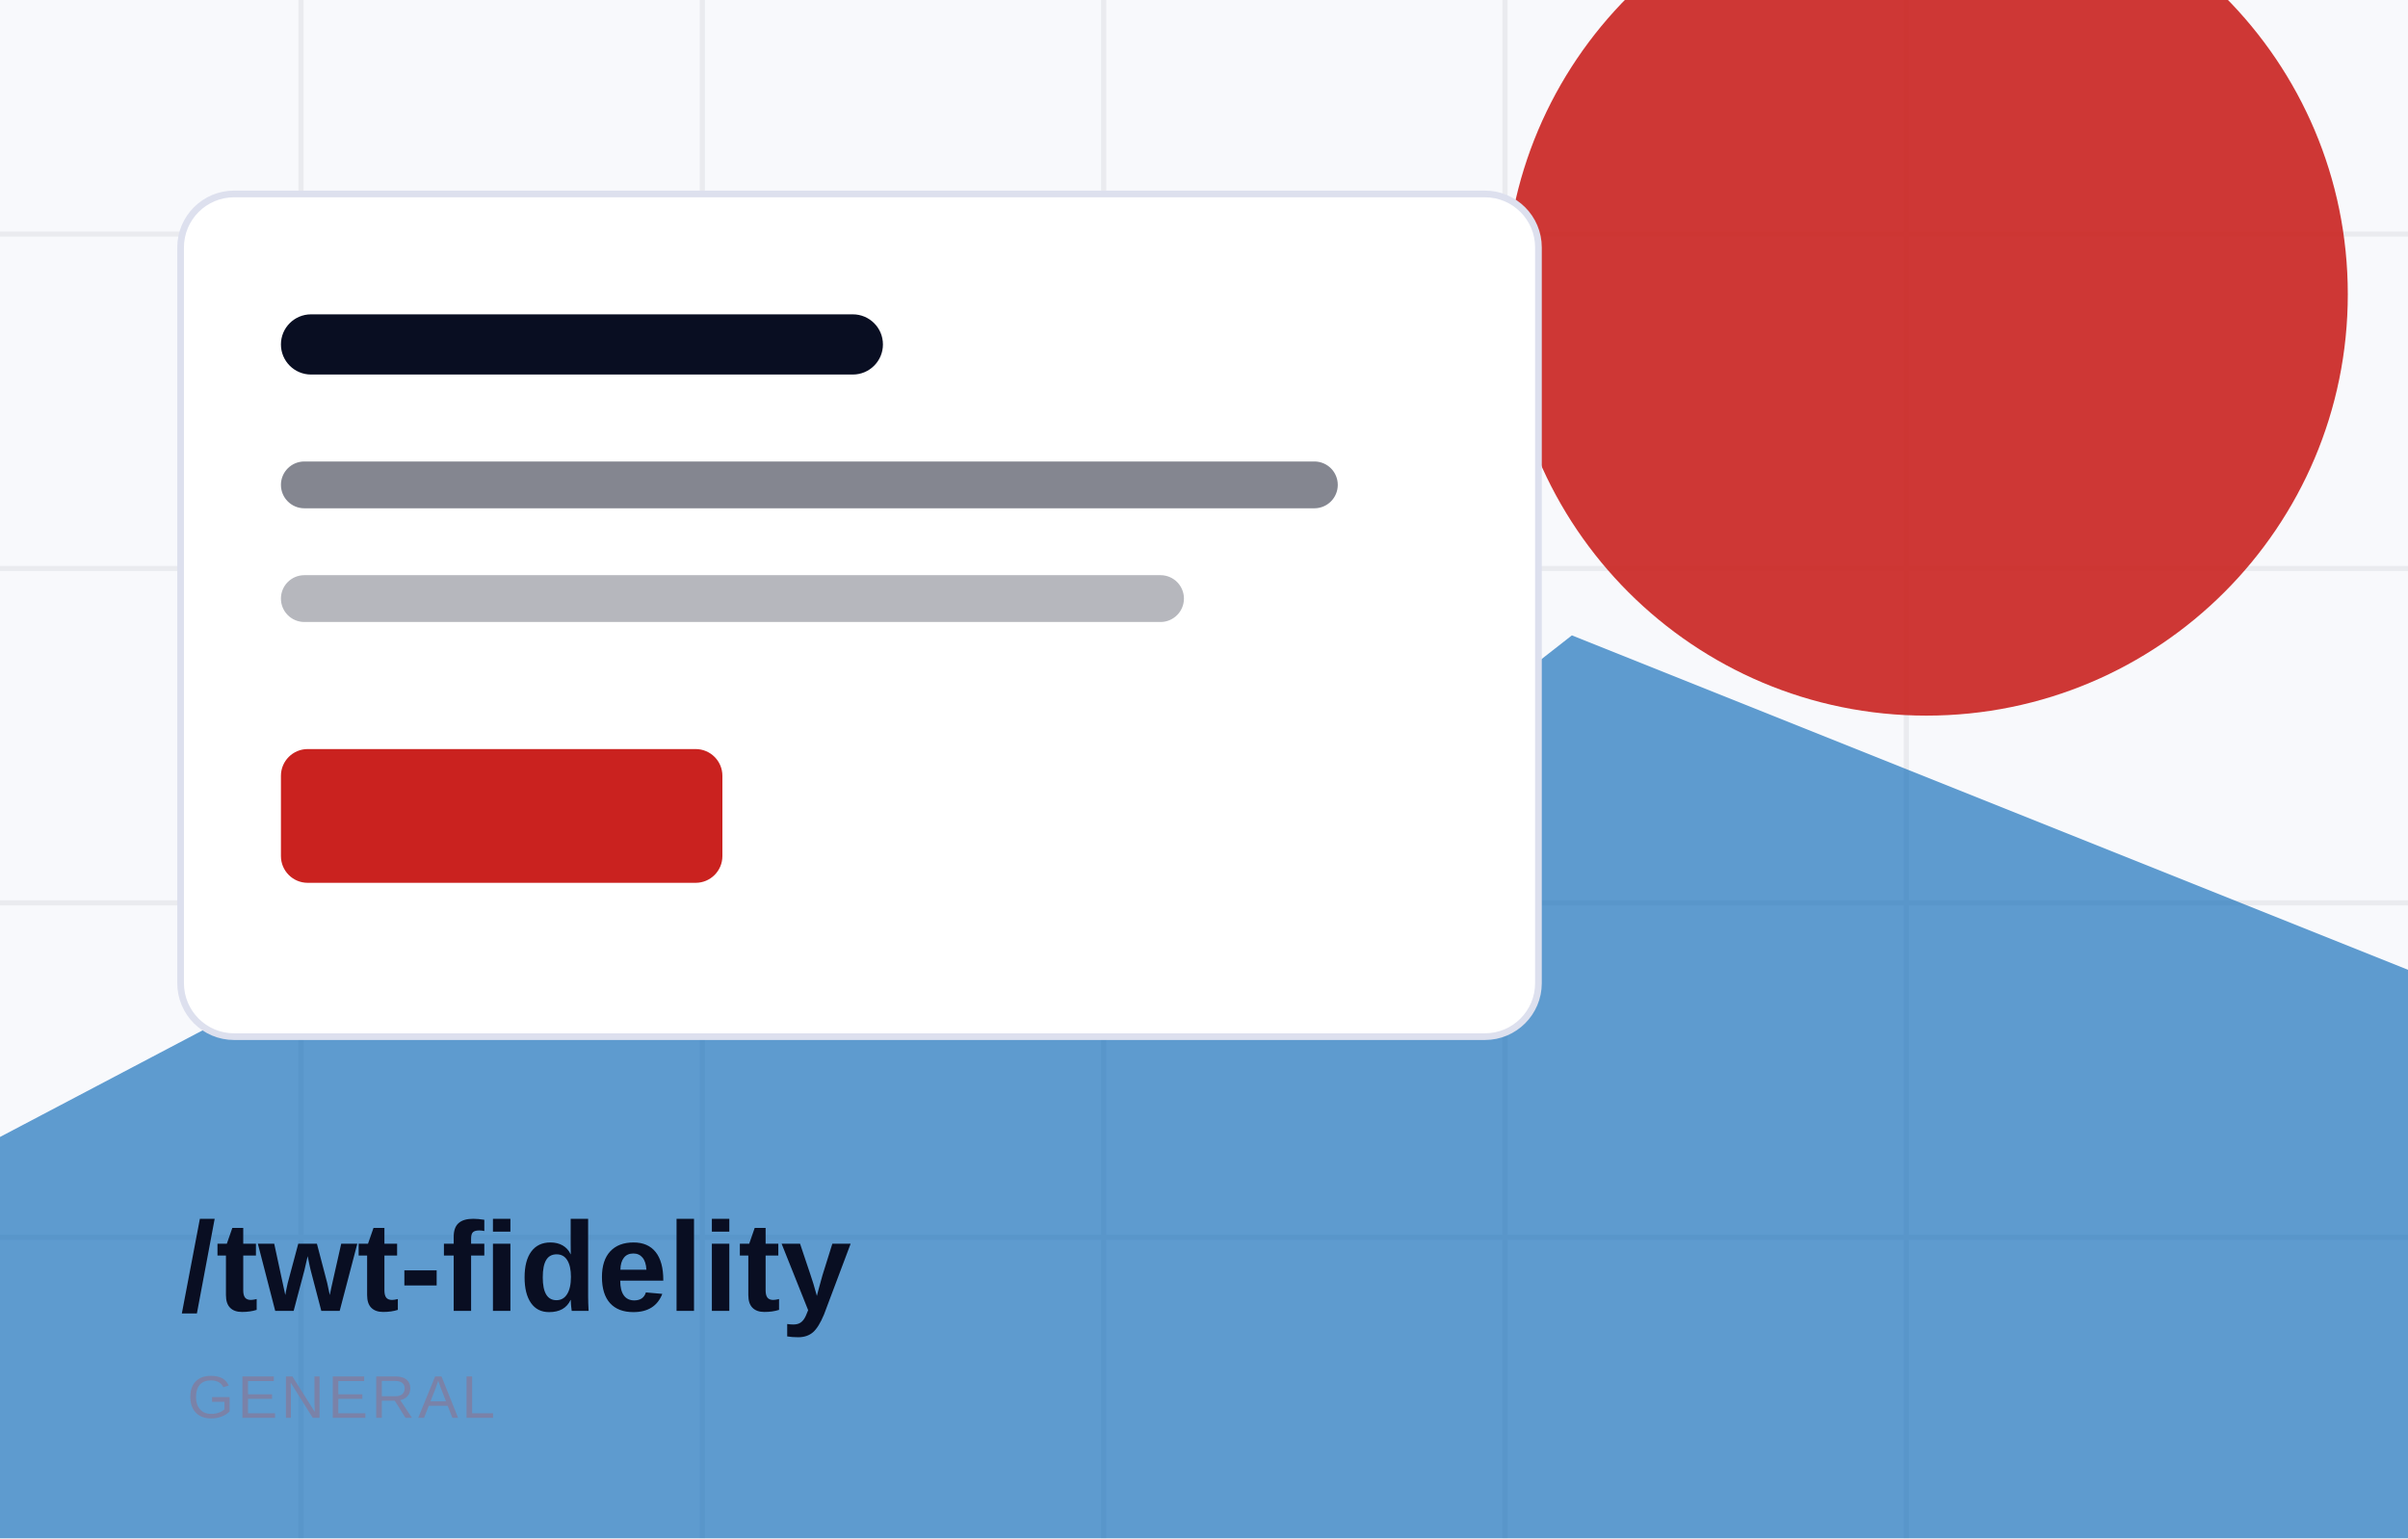
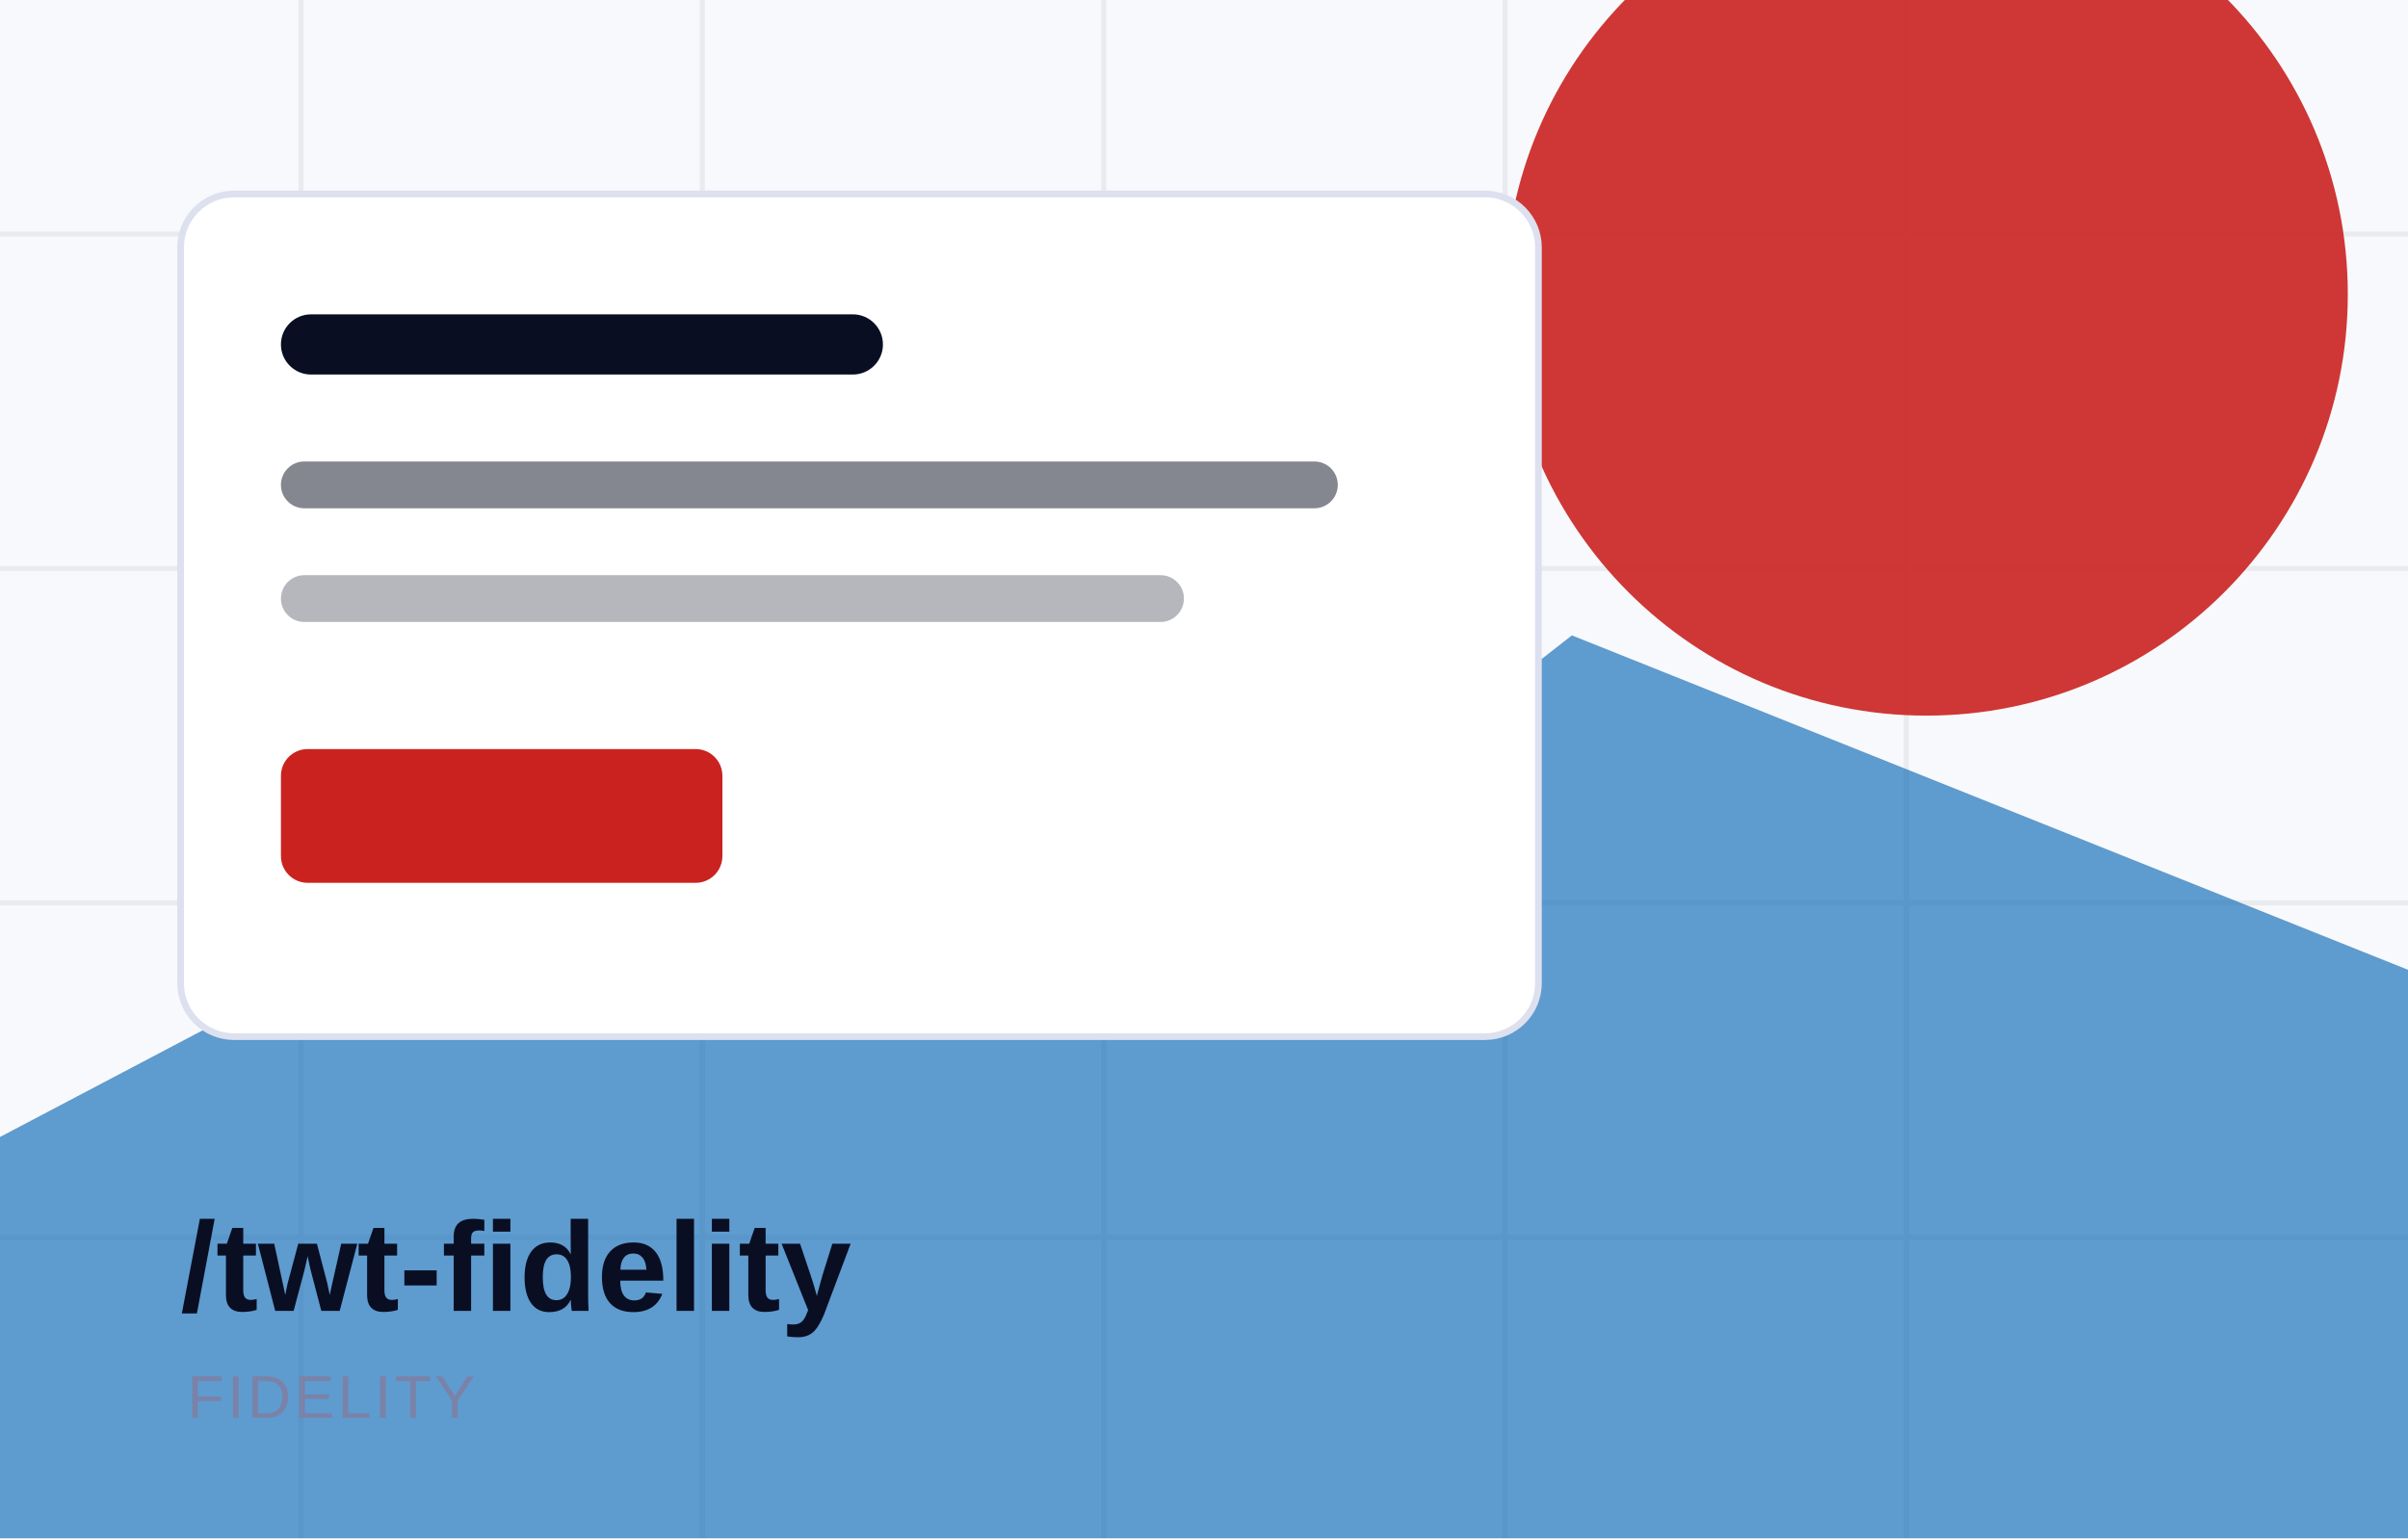
<svg xmlns="http://www.w3.org/2000/svg" width="720" height="460" viewBox="0 0 720 460" role="img" aria-label="/twt-fidelity preview">
  <rect width="720" height="460" fill="#f8f9fc" />
  <path d="M0 70 H720 M0 170 H720 M0 270 H720 M0 370 H720 M90 0 V460 M210 0 V460 M330 0 V460 M450 0 V460 M570 0 V460" stroke="#090e22" stroke-width="1.5" opacity=".06" />
  <circle cx="576" cy="88" r="126" fill="#ca221f" opacity=".9" />
  <path d="M0 340 L190 240 L332 298 L470 190 L720 290 V460 H0Z" fill="#0b68b7" opacity=".65" />
  <rect x="54" y="58" width="406" height="252" rx="16" fill="#ffffff" stroke="#dde0ee" stroke-width="2" />
  <rect x="84" y="94" width="180" height="18" rx="9" fill="#090e22" />
  <rect x="84" y="138" width="316" height="14" rx="7" fill="#090e22" opacity=".5" />
  <rect x="84" y="172" width="270" height="14" rx="7" fill="#090e22" opacity=".3" />
  <rect x="84" y="224" width="132" height="40" rx="8" fill="#ca221f" />
  <text x="54" y="392" fill="#090e22" font-family="Montserrat, Arial, sans-serif" font-size="38" font-weight="800">/twt-fidelity</text>
-   <text x="56" y="424" fill="#7a82a8" font-family="Arial, sans-serif" font-size="18" letter-spacing="1">GENERAL</text>
+   <text x="56" y="424" fill="#7a82a8" font-family="Arial, sans-serif" font-size="18" letter-spacing="1">FIDELITY</text>
</svg>
